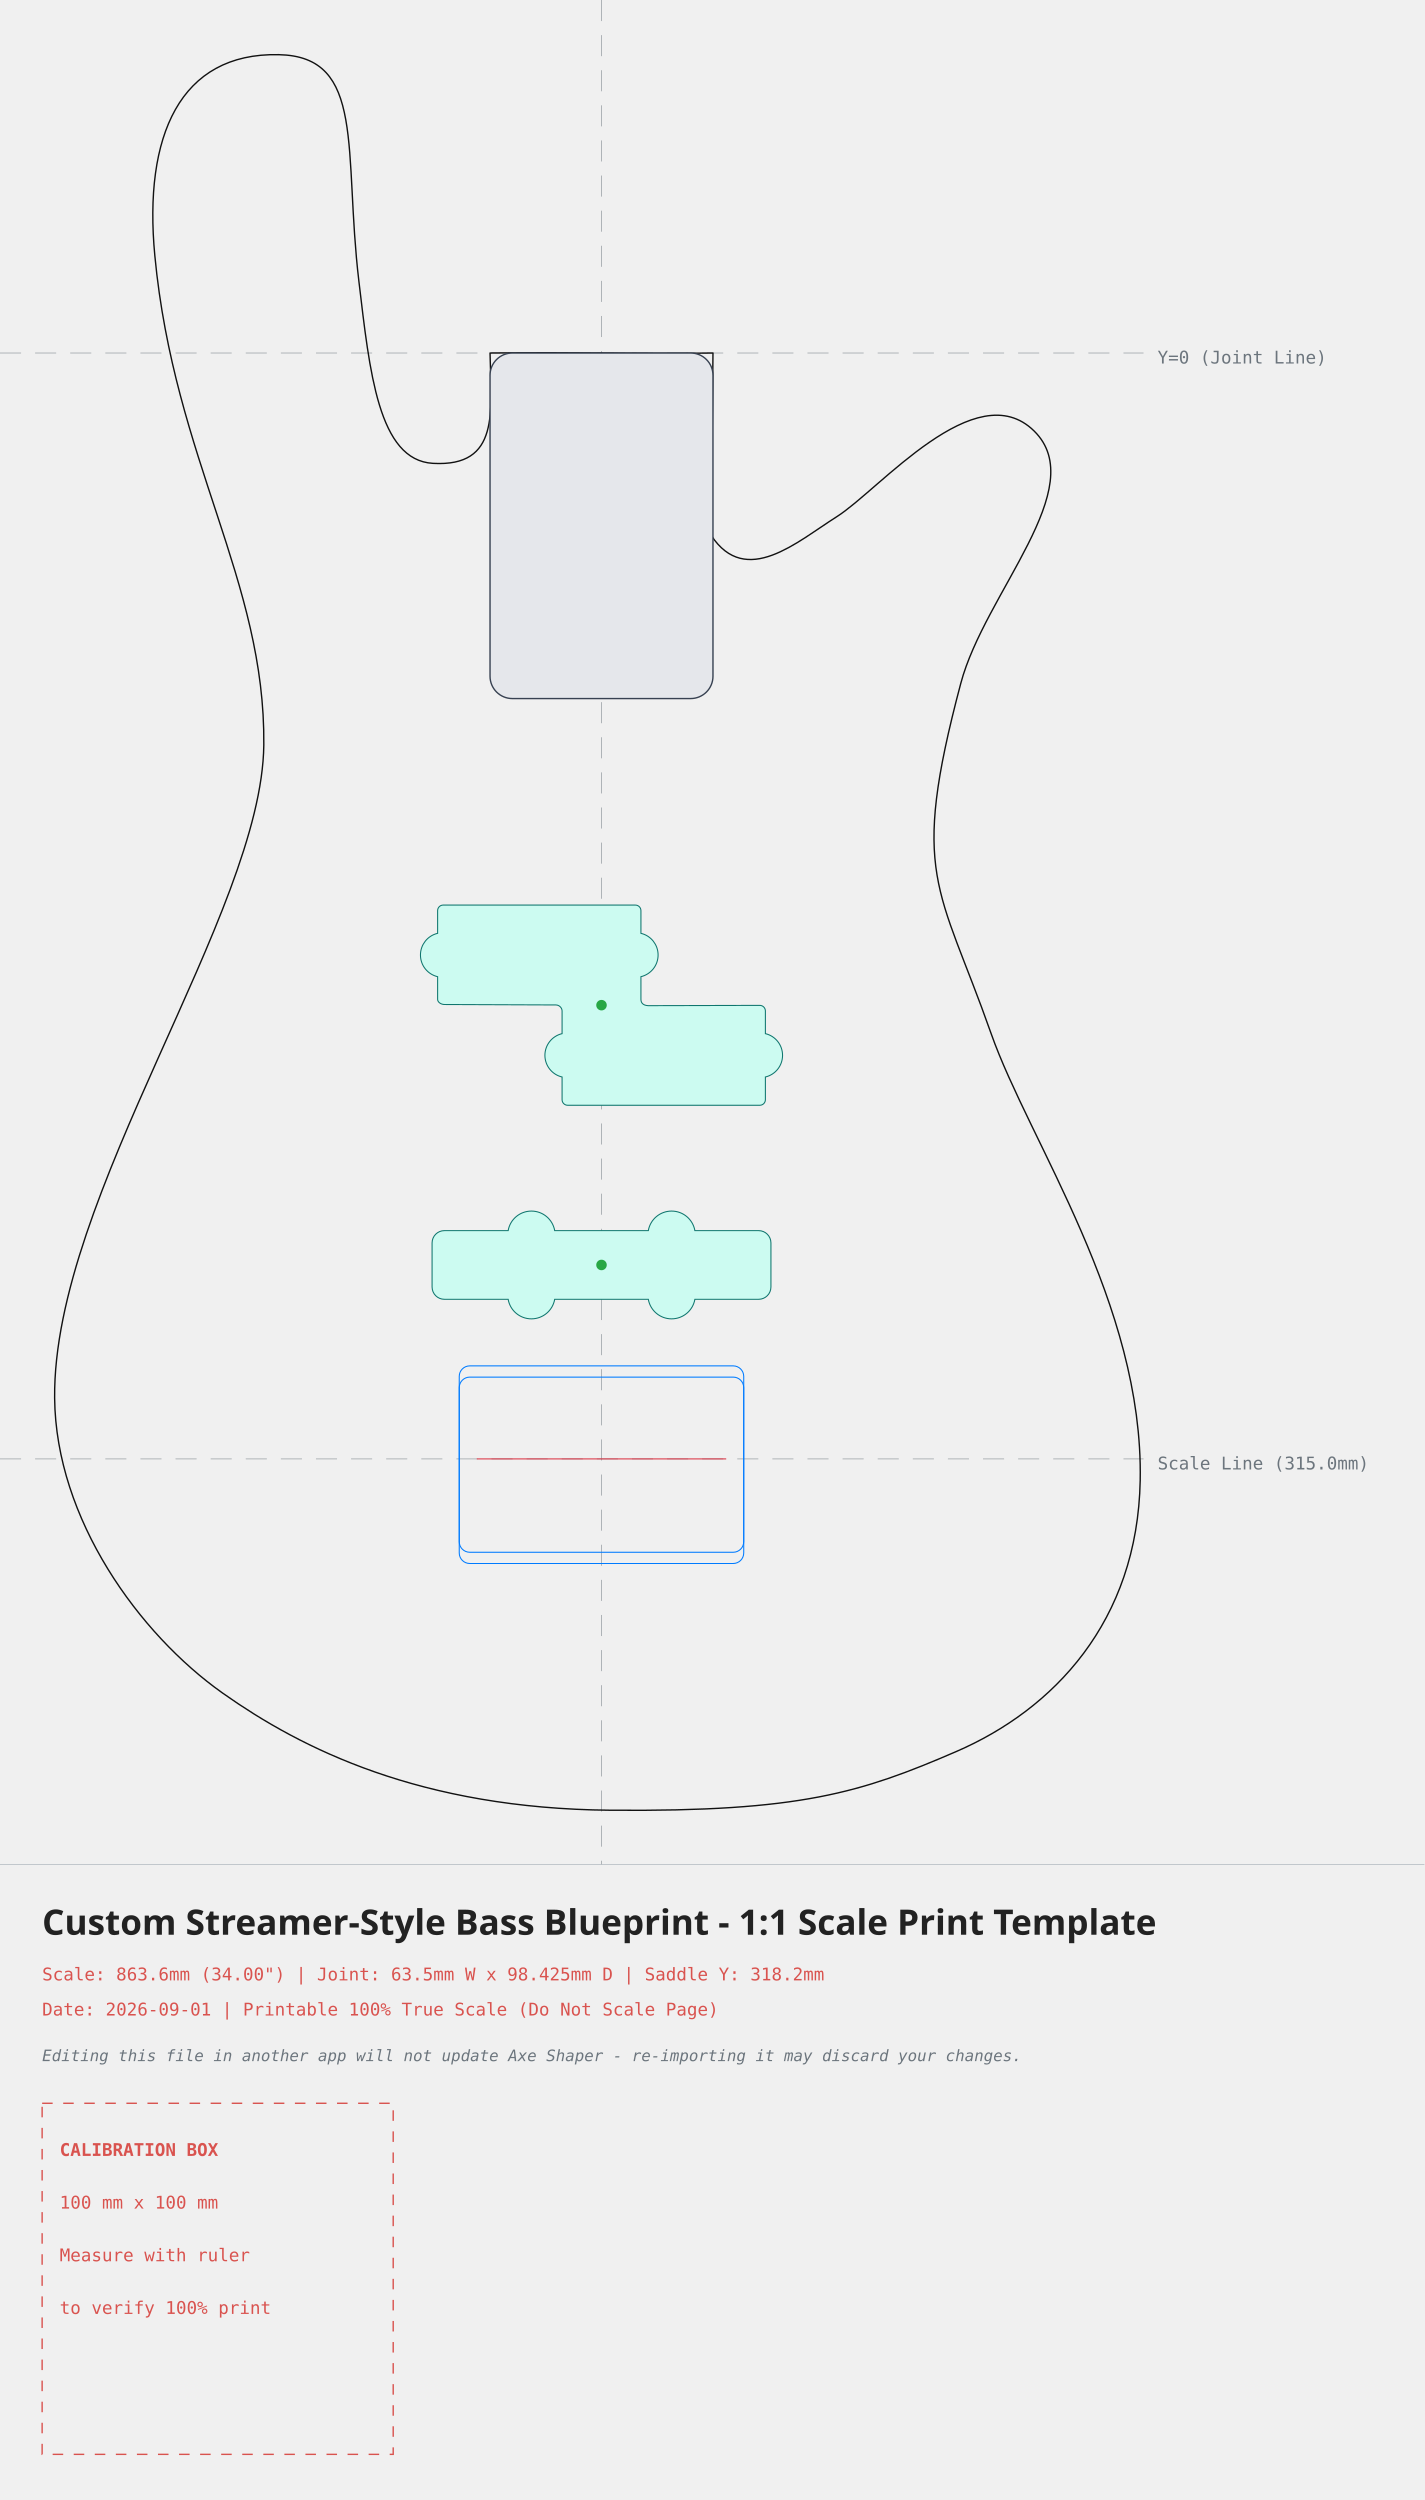
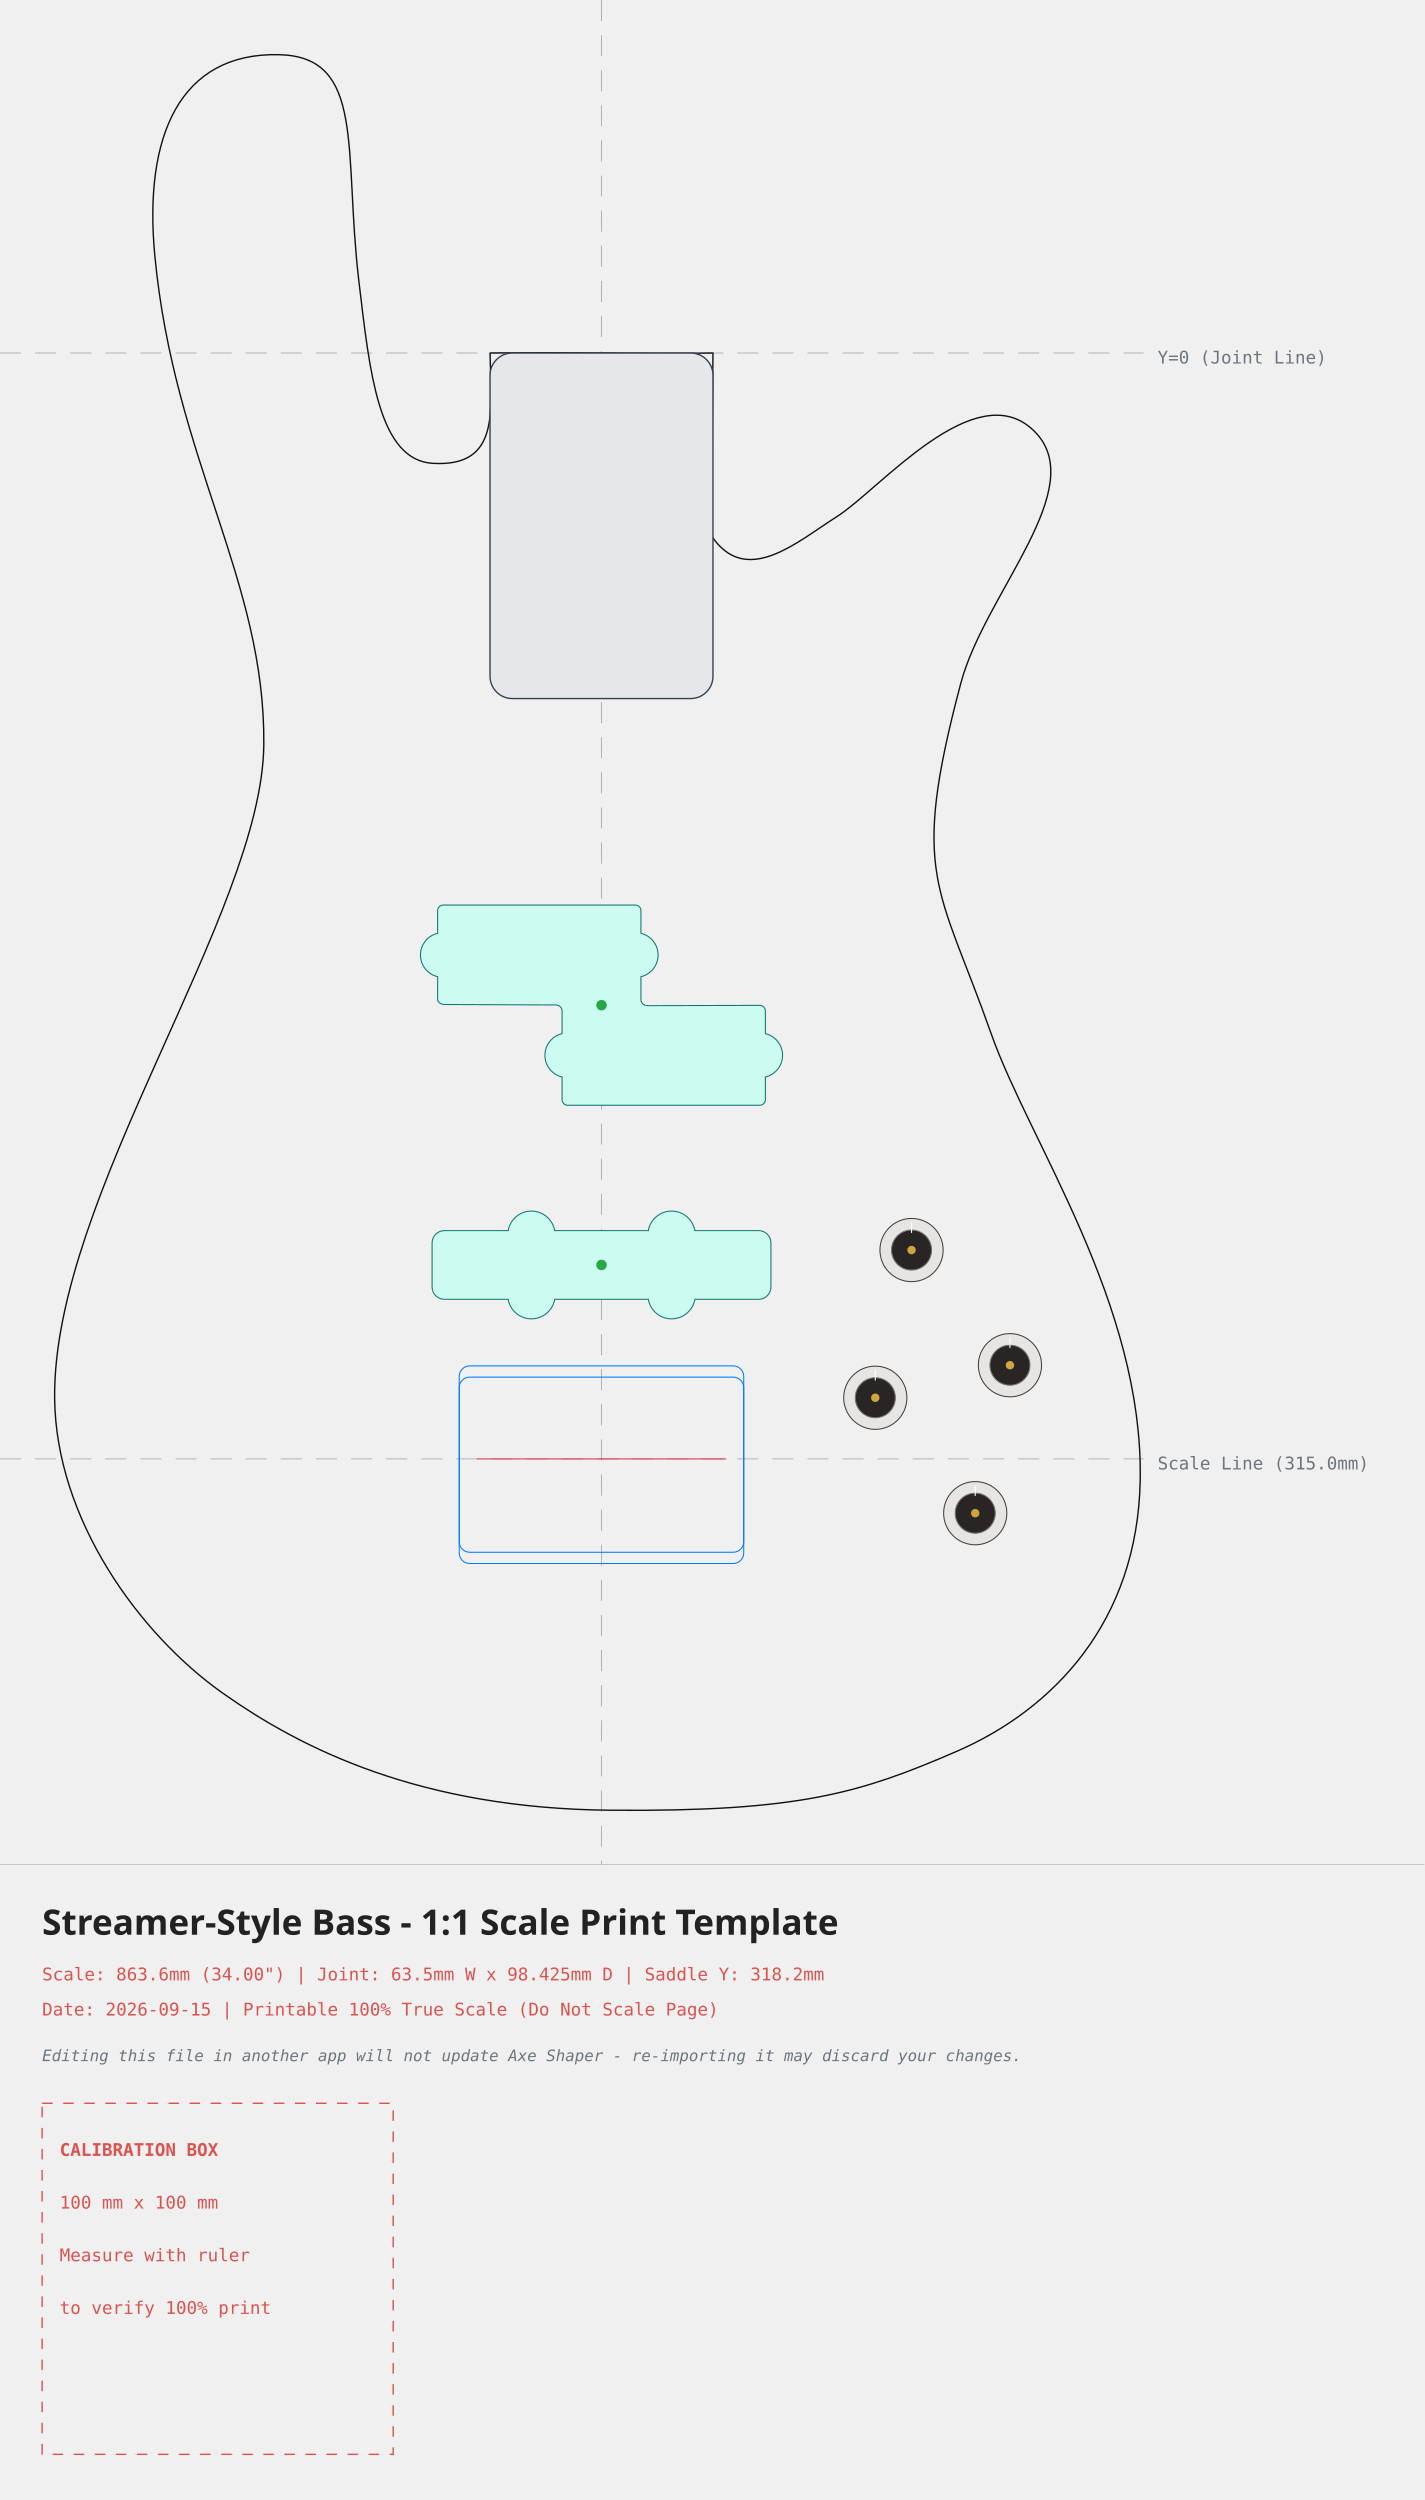
<svg xmlns="http://www.w3.org/2000/svg" width="405.72mm" height="712.09mm" viewBox="-171.33 -100.55 405.72 712.09">
  <style>
    .body-line { fill: none; stroke: #111111; stroke-width: 0.4; stroke-linecap: round; stroke-linejoin: round; }
    .edge-inset { fill: none; stroke: #555555; stroke-width: 0.3; stroke-dasharray: 3,2; }
    .neck-pocket { fill: #e5e7eb; stroke: #374151; stroke-width: 0.4; }
    .pickup-rout { fill: #ccfbf1; stroke: #0f766e; stroke-width: 0.3; }
    .pickup-cover { fill: none; stroke: #111111; stroke-width: 0.3; }
    .bridge-rout { fill: none; stroke: #007bff; stroke-width: 0.3; }
    .back-route { fill: #f3e8ff; stroke: #7e22ce; stroke-width: 0.3; stroke-dasharray: 3,2; }
    .front-route { fill: #ccfbf1; stroke: #0f766e; stroke-width: 0.3; }
    .pickguard { fill: #ffffff; fill-opacity: 0.35; stroke: #6b7280; stroke-width: 0.3; }
+     .control-hardware { fill: #e7e5e4; stroke: #44403c; stroke-width: 0.3; }
+     .control-detail { fill: #292524; stroke: #78716c; stroke-width: 0.3; }
+     .control-indicator { fill: none; stroke: #ffffff; stroke-width: 0.3; stroke-linecap: round; }
+     .control-slot { fill: none; stroke: #292524; stroke-width: 0.6; stroke-linecap: round; }
+     .control-lever { fill: none; stroke: #78716c; stroke-width: 0.8; stroke-linecap: round; }
+     .control-cap { fill: #1c1917; stroke: #292524; stroke-width: 0.3; }
+     .control-center { fill: #d1a53d; }
    .center-axis { fill: none; stroke: #6c757d; stroke-width: 0.2; stroke-dasharray: 6,4; opacity: 0.7; }
    .calibration-box { fill: none; stroke: #d9534f; stroke-width: 0.4; stroke-dasharray: 3,3; }
    .band-rule { fill: none; stroke: #adb5bd; stroke-width: 0.2; }
    .text-label { font-family: monospace, sans-serif; font-size: 5px; fill: #d9534f; }
    .disclaimer-label { font-family: monospace, sans-serif; font-size: 4.5px; font-style: italic; fill: #6c757d; }
    .axis-label { font-family: monospace, sans-serif; font-size: 5px; fill: #6c757d; }
    .title-label { font-family: sans-serif; font-size: 10px; font-weight: bold; fill: #222222; }
  </style>
  <g>
    <line x1="0" y1="-100.55" x2="0" y2="430.54" class="center-axis" />
    <line x1="-171.33" y1="0" x2="154.39" y2="0" class="center-axis" />
    <text x="158.39" y="3" class="axis-label">Y=0 (Joint Line)</text>
    <line x1="-171.33" y1="315.00" x2="154.39" y2="315.00" class="center-axis" stroke="#007bff" />
    <text x="158.39" y="318.00" class="axis-label" fill="#007bff">Scale Line (315.0mm)</text>
    <path d="M -31.75 0.00 C -31.45 16.70, -28.83 32.50, -48.00 31.43 C -63.59 30.56, -66.03 5.30, -69.10 -20.38 C -73.54 -57.58, -67.01 -84.48, -91.97 -84.98 C -120.07 -85.55, -130.48 -61.87, -127.23 -27.74 C -121.70 30.46, -95.69 64.80, -96.19 111.67 C -96.71 159.63, -156.33 240.07, -155.77 297.68 C -155.44 332.15, -131.67 364.91, -107.92 381.70 C -85.46 397.58, -51.59 414.61, 2.57 415.07 C 56.74 415.54, 73.91 410.06, 100.96 398.39 C 128.70 386.42, 152.68 361.41, 153.44 321.14 C 154.39 270.72, 121.90 224.86, 110.97 193.83 C 96.03 151.40, 87.73 149.12, 102.33 94.12 C 109.19 68.27, 139.51 38.29, 123.24 22.23 C 106.61 5.80, 79.17 38.95, 66.99 46.64 C 55.77 53.72, 41.16 66.94, 31.27 52.00 C 31.27 52.00, 31.75 0.00, 31.75 0.00 C 9.57 0.32, -5.05 -0.30, -31.75 0.00 Z" class="body-line" />
    <rect x="-31.75" y="0" width="63.5" height="98.425" rx="6.35" ry="6.35" class="neck-pocket" />
    <g transform="translate(0, 185.758) rotate(0)">
      <path d="M -45.10 -28.51 C -45.97 -28.51, -46.68 -27.80, -46.68 -26.92 C -46.68 -26.92, -46.68 -20.46, -46.68 -20.46 C -49.55 -19.79, -51.57 -17.23, -51.57 -14.29 C -51.57 -11.34, -49.55 -8.79, -46.68 -8.11 C -46.68 -8.11, -46.68 -1.65, -46.68 -1.65 C -46.68 -0.77, -45.61 -0.19, -44.74 -0.19 C -44.74 -0.19, -12.99 -0.06, -12.99 -0.06 C -12.03 -0.06, -11.23 0.78, -11.23 1.65 C -11.23 1.65, -11.23 8.11, -11.23 8.11 C -14.09 8.79, -16.12 11.34, -16.12 14.29 C -16.12 17.23, -14.09 19.79, -11.23 20.46 C -11.23 20.46, -11.23 26.92, -11.23 26.92 C -11.23 27.80, -10.52 28.51, -9.64 28.51 C -9.64 28.51, 45.09 28.51, 45.09 28.51 C 45.97 28.51, 46.68 27.80, 46.68 26.92 C 46.68 26.92, 46.68 20.46, 46.68 20.46 C 49.55 19.79, 51.57 17.23, 51.57 14.29 C 51.57 11.34, 49.55 8.79, 46.68 8.11 C 46.68 8.11, 46.68 1.65, 46.68 1.65 C 46.68 0.78, 45.97 0.06, 45.09 0.06 C 45.09 0.06, 13.87 0.14, 13.87 0.14 C 12.09 0.24, 11.23 -0.46, 11.23 -1.65 C 11.23 -1.65, 11.23 -8.11, 11.23 -8.11 C 14.09 -8.79, 16.12 -11.34, 16.12 -14.29 C 16.12 -17.23, 14.09 -19.79, 11.23 -20.46 C 11.23 -20.46, 11.23 -26.92, 11.23 -26.92 C 11.23 -27.80, 10.52 -28.51, 9.64 -28.51 C 9.64 -28.51, -45.10 -28.51, -45.10 -28.51 Z" class="pickup-rout" />
      <circle cx="0" cy="0" r="1.5" fill="#28a745" />
    </g>
    <g transform="translate(0, 259.7573) rotate(0)">
      <path d="M -13.33 -9.78 C -13.90 -13.00, -16.69 -15.35, -19.97 -15.35 C -23.24 -15.35, -26.03 -13.00, -26.59 -9.78 C -26.59 -9.78, -44.75 -9.78, -44.75 -9.78 C -46.69 -9.78, -48.26 -8.21, -48.26 -6.27 C -48.26 -6.27, -48.26 6.27, -48.26 6.27 C -48.26 8.21, -46.69 9.78, -44.75 9.78 C -44.75 9.78, -26.59 9.78, -26.59 9.78 C -26.03 13.00, -23.24 15.35, -19.97 15.35 C -16.69 15.35, -13.90 13.00, -13.33 9.78 C -13.33 9.78, 13.33 9.78, 13.33 9.78 C 13.90 13.00, 16.69 15.35, 19.96 15.35 C 23.24 15.35, 26.03 13.00, 26.60 9.78 C 26.60 9.78, 44.76 9.78, 44.76 9.78 C 46.69 9.78, 48.26 8.21, 48.26 6.27 C 48.26 6.27, 48.26 -6.27, 48.26 -6.27 C 48.26 -8.21, 46.69 -9.78, 44.76 -9.78 C 44.76 -9.78, 26.60 -9.78, 26.60 -9.78 C 26.03 -13.00, 23.24 -15.35, 19.96 -15.35 C 16.69 -15.35, 13.90 -13.00, 13.33 -9.78 C 13.33 -9.78, -13.33 -9.78, -13.33 -9.78 Z" class="pickup-rout" />
      <circle cx="0" cy="0" r="1.5" fill="#28a745" />
    </g>
+     <g id="control-knobs">
+       <g transform="translate(88.31, 255.51)" data-knob-style="generic">
+         <circle cx="0" cy="0" r="9" class="control-hardware" />
+         <circle cx="0" cy="0" r="5.7" class="control-detail" />
+         <line x1="0" y1="-5" x2="0" y2="-7.8" class="control-indicator" />
+         <circle cx="0" cy="0" r="1.2" class="control-center" />
+       </g>
+       <g transform="translate(116.34, 288.31)" data-knob-style="generic">
+         <circle cx="0" cy="0" r="9" class="control-hardware" />
+         <circle cx="0" cy="0" r="5.7" class="control-detail" />
+         <line x1="0" y1="-5" x2="0" y2="-7.8" class="control-indicator" />
+         <circle cx="0" cy="0" r="1.2" class="control-center" />
+       </g>
+       <g transform="translate(77.99, 297.58)" data-knob-style="generic">
+         <circle cx="0" cy="0" r="9" class="control-hardware" />
+         <circle cx="0" cy="0" r="5.7" class="control-detail" />
+         <line x1="0" y1="-5" x2="0" y2="-7.8" class="control-indicator" />
+         <circle cx="0" cy="0" r="1.2" class="control-center" />
+       </g>
+       <g transform="translate(106.45, 330.46)" data-knob-style="generic">
+         <circle cx="0" cy="0" r="9" class="control-hardware" />
+         <circle cx="0" cy="0" r="5.7" class="control-detail" />
+         <line x1="0" y1="-5" x2="0" y2="-7.8" class="control-indicator" />
+         <circle cx="0" cy="0" r="1.2" class="control-center" />
+       </g>
+     </g>
+     <g id="control-switches">
+ 
+     </g>
    <g id="bridge-hardware">
      <rect x="-40.52" y="288.50" width="81.03" height="53.09" rx="3.00" ry="3.00" class="bridge-rout" />
      <rect x="-40.52" y="291.70" width="81.03" height="53.09" rx="3.00" ry="3.00" class="bridge-rout" />
      <line x1="-35.52" y1="315.00" x2="35.52" y2="315.00" stroke="#dc3545" stroke-width="0.3" />
      <g transform="translate(0, 318.20)" />
    </g>
  </g>
  <g>
    <line x1="-171.33" y1="430.54" x2="234.39" y2="430.54" class="band-rule" />
-     <text x="-159.33" y="450.54" class="title-label">Custom Streamer-Style Bass Blueprint - 1:1 Scale Print Template</text>
+     <text x="-159.33" y="450.54" class="title-label">Streamer-Style Bass - 1:1 Scale Print Template</text>
    <text x="-159.33" y="463.54" class="text-label">Scale: 863.6mm (34.00") | Joint: 63.5mm W x 98.425mm D | Saddle Y: 318.2mm</text>
-     <text x="-159.33" y="473.54" class="text-label">Date: 2026-09-01 | Printable 100% True Scale (Do Not Scale Page)</text>
+     <text x="-159.33" y="473.54" class="text-label">Date: 2026-09-15 | Printable 100% True Scale (Do Not Scale Page)</text>
    <text x="-159.33" y="486.54" class="disclaimer-label">Editing this file in another app will not update Axe Shaper - re-importing it may discard your changes.</text>
    <g transform="translate(-159.33, 498.54)">
      <rect x="0" y="0" width="100" height="100" class="calibration-box" />
      <text x="5" y="15" class="text-label" font-weight="bold">CALIBRATION BOX</text>
      <text x="5" y="30" class="text-label">100 mm x 100 mm</text>
      <text x="5" y="45" class="text-label">Measure with ruler</text>
      <text x="5" y="60" class="text-label">to verify 100% print</text>
    </g>
  </g>
</svg>
